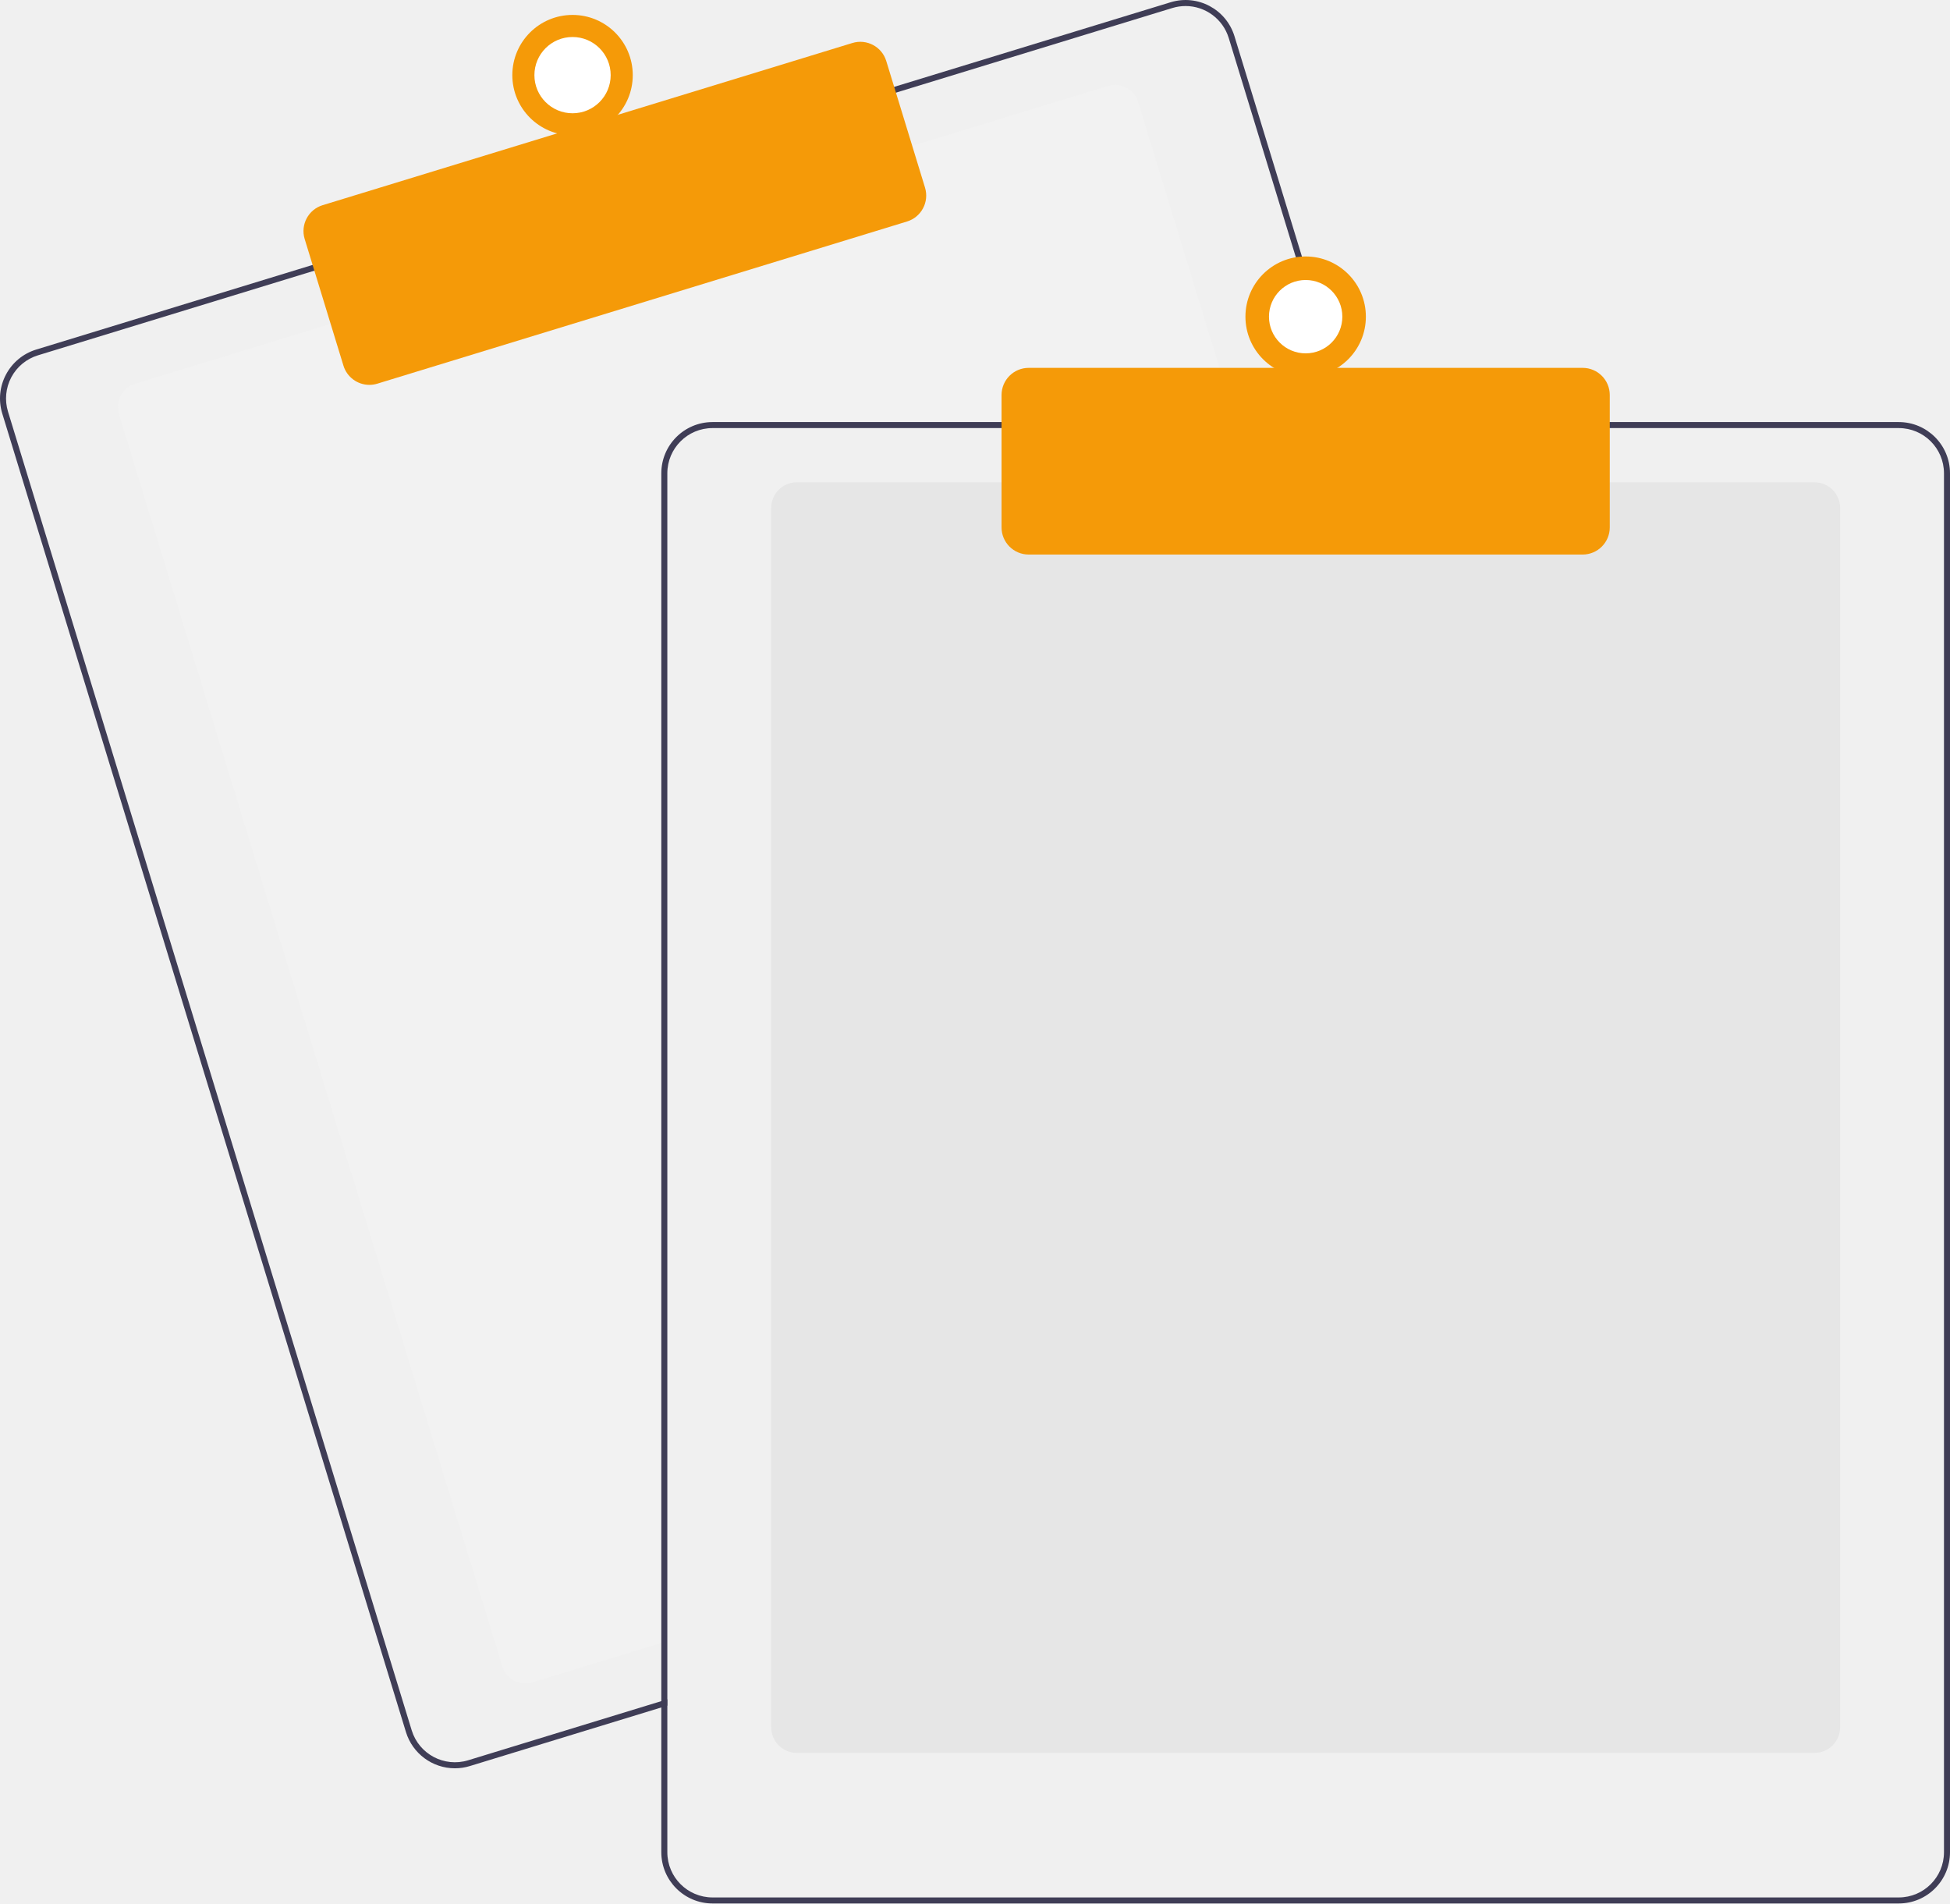
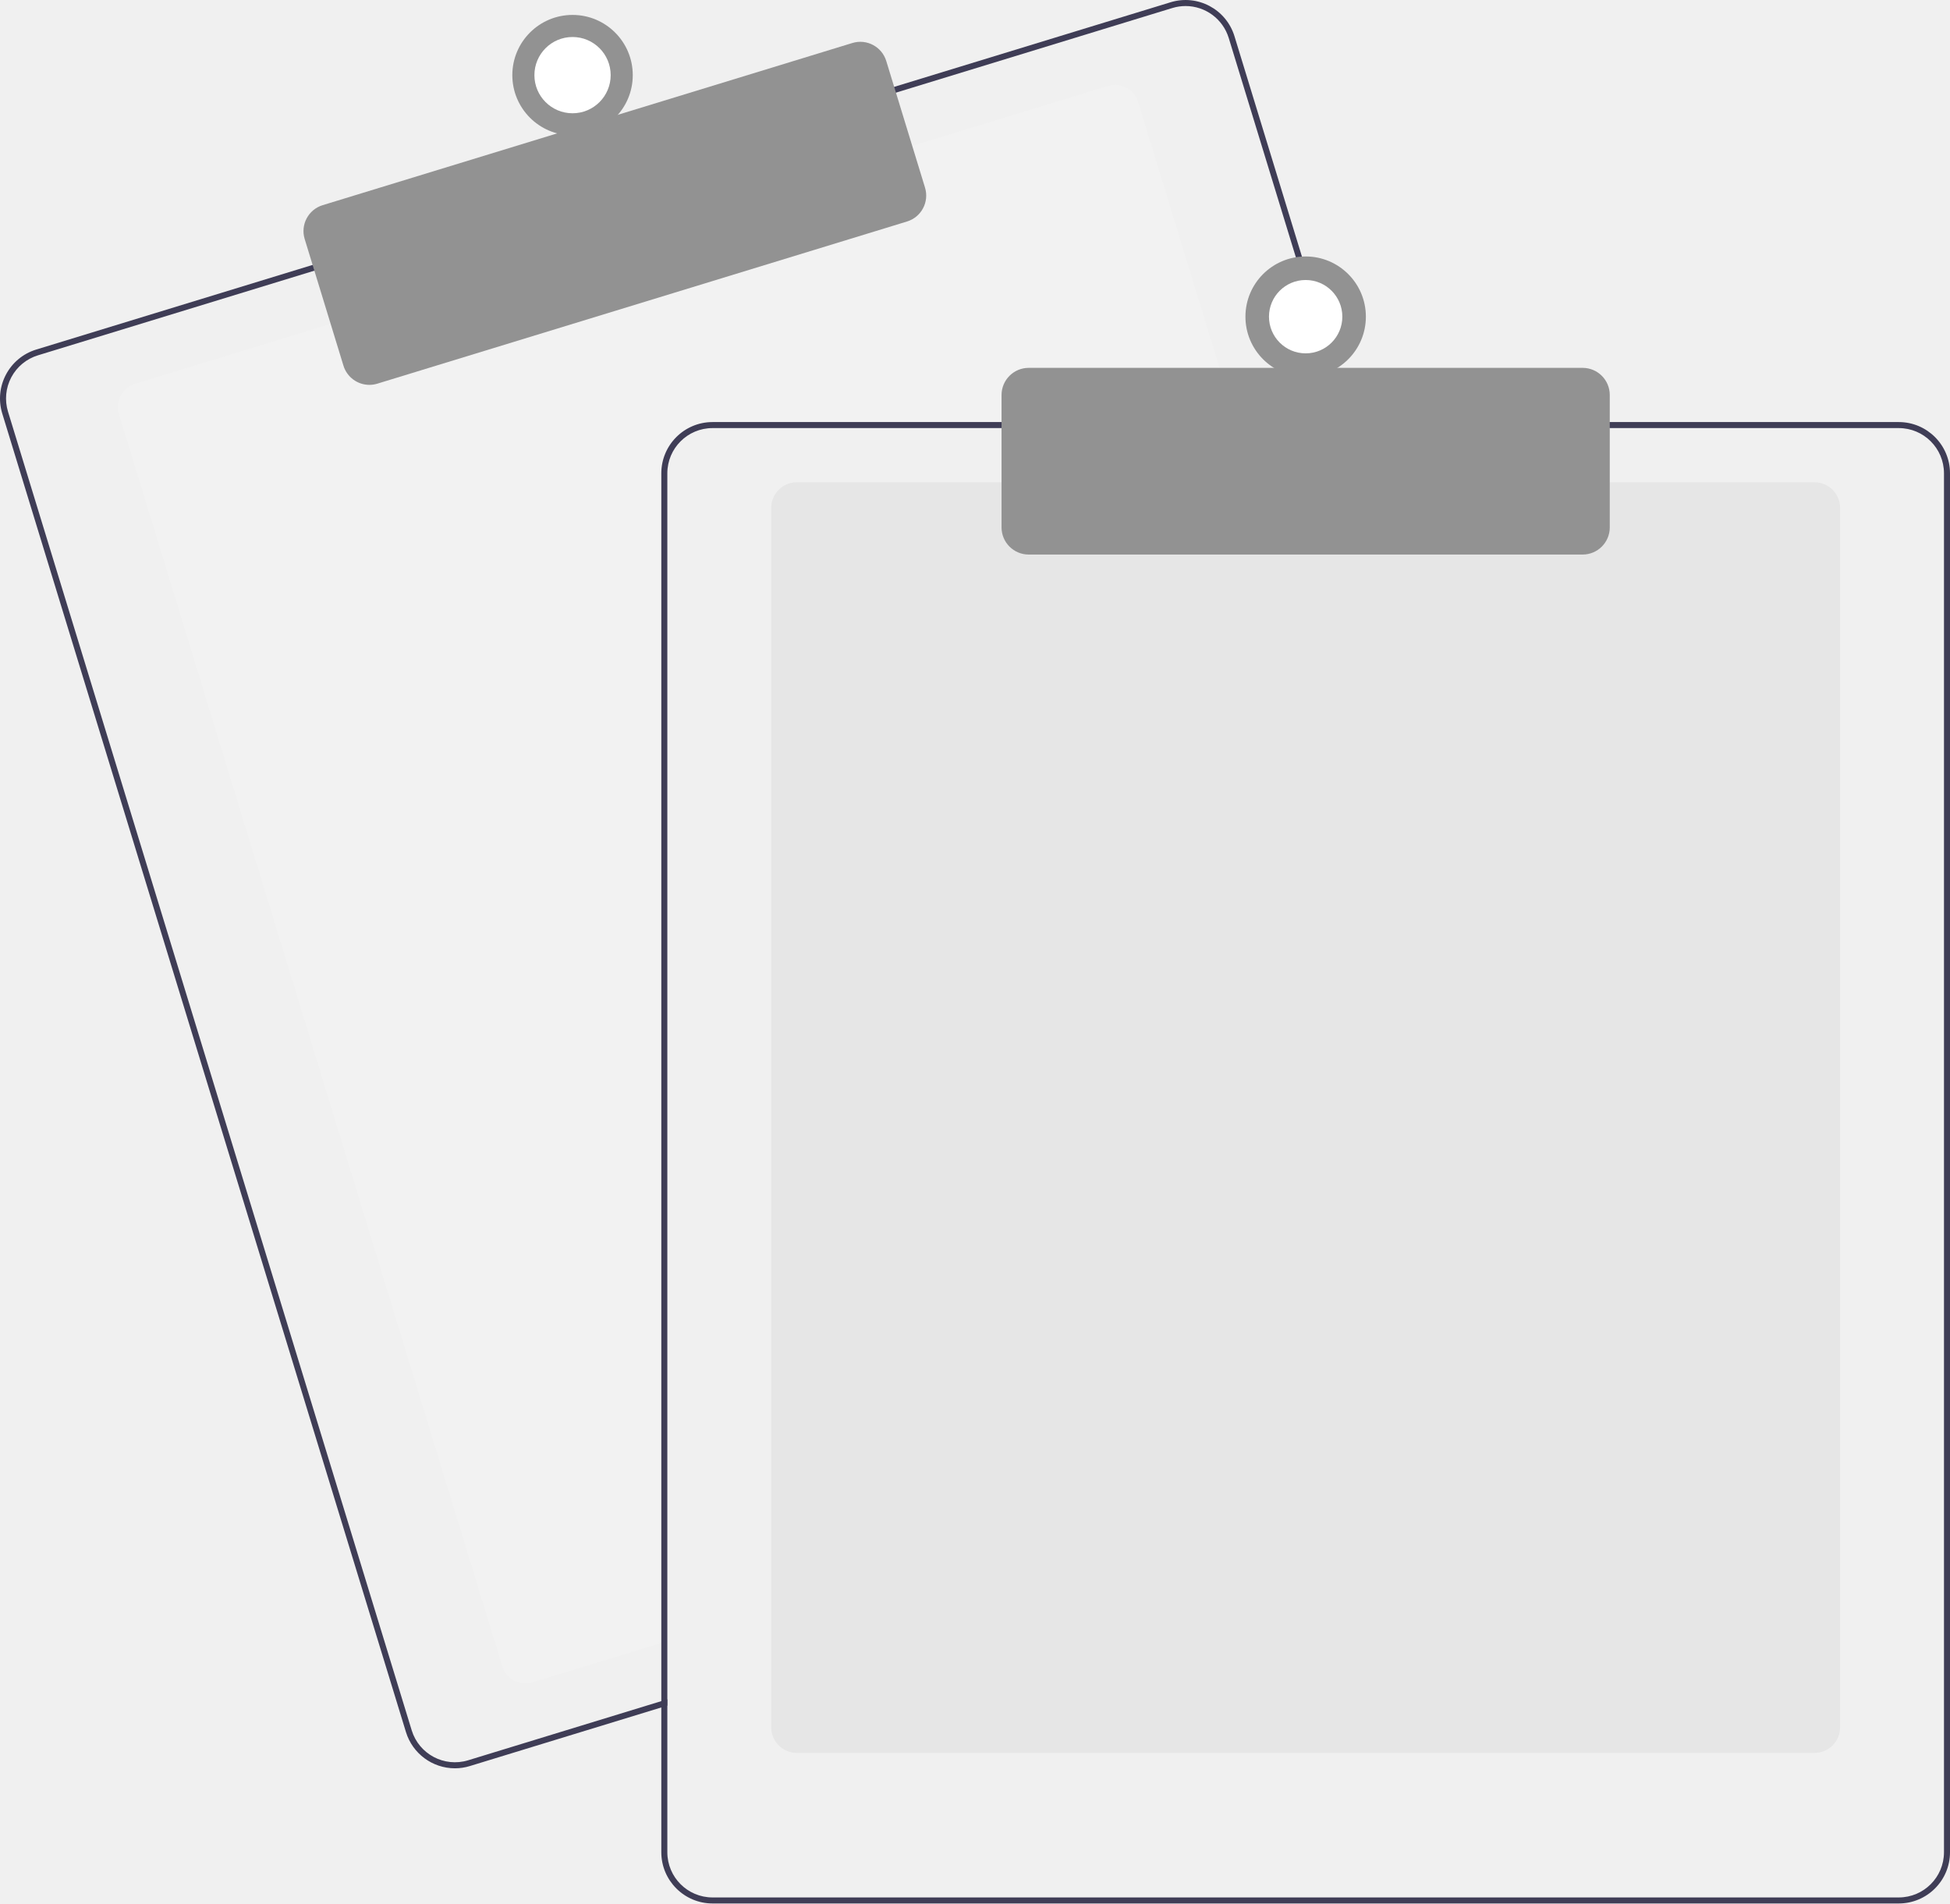
<svg xmlns="http://www.w3.org/2000/svg" data-name="Layer 1" width="647.636" height="632.174" viewBox="0 0 647.636 632.174">
  <path d="M687.328,276.087H512.818a15.018,15.018,0,0,0-15,15v387.85l-2,.61-42.81,13.11a8.007,8.007,0,0,1-9.99-5.31L315.678,271.397a8.003,8.003,0,0,1,5.31-9.99l65.97-20.2,191.25-58.54,65.97-20.2a7.989,7.989,0,0,1,9.99,5.3l32.55,106.32Z" transform="translate(-276.1819 -133.9131)" fill="#f2f2f2" />
  <path d="M725.408,274.087l-39.23-128.14a16.994,16.994,0,0,0-21.23-11.28l-92.75,28.39L380.958,221.607l-92.75,28.4a17.015,17.015,0,0,0-11.28,21.23l134.08,437.93a17.027,17.027,0,0,0,16.26,12.03,16.789,16.789,0,0,0,4.97-.75l63.58-19.46,2-.62v-2.09l-2,.61-64.17,19.65a15.015,15.015,0,0,1-18.73-9.95l-134.07-437.94a14.979,14.979,0,0,1,9.95-18.73l92.75-28.4,191.24-58.54,92.75-28.4a15.156,15.156,0,0,1,4.41-.66,15.015,15.015,0,0,1,14.32,10.61l39.05,127.56.62,2h2.08Z" transform="translate(-276.1819 -133.9131)" fill="#3f3d56" />
-   <path d="M398.863,261.734a9.016,9.016,0,0,1-8.611-6.367l-12.88-42.072a8.999,8.999,0,0,1,5.971-11.24l175.939-53.864a9.009,9.009,0,0,1,11.241,5.971l12.88,42.072a9.01,9.01,0,0,1-5.971,11.241L401.492,261.339A8.976,8.976,0,0,1,398.863,261.734Z" transform="translate(-276.1819 -133.9131)" fill="#f59a08" />
-   <circle cx="190.154" cy="24.955" r="20" fill="#f59a08" />
+   <path d="M398.863,261.734a9.016,9.016,0,0,1-8.611-6.367l-12.88-42.072a8.999,8.999,0,0,1,5.971-11.24l175.939-53.864a9.009,9.009,0,0,1,11.241,5.971l12.88,42.072a9.01,9.01,0,0,1-5.971,11.241L401.492,261.339A8.976,8.976,0,0,1,398.863,261.734Z" transform="translate(-276.1819 -133.9131)" fill="#929292" />
+   <circle cx="190.154" cy="24.955" r="20" fill="#929292" />
  <circle cx="190.154" cy="24.955" r="12.665" fill="#fff" />
  <path d="M878.818,716.087h-338a8.51,8.51,0,0,1-8.5-8.5v-405a8.51,8.51,0,0,1,8.5-8.5h338a8.51,8.51,0,0,1,8.5,8.5v405A8.51,8.51,0,0,1,878.818,716.087Z" transform="translate(-276.1819 -133.9131)" fill="#e6e6e6" />
  <path d="M723.318,274.087h-210.5a17.024,17.024,0,0,0-17,17v407.8l2-.61v-407.19a15.018,15.018,0,0,1,15-15H723.938Zm183.5,0h-394a17.024,17.024,0,0,0-17,17v458a17.024,17.024,0,0,0,17,17h394a17.024,17.024,0,0,0,17-17v-458A17.024,17.024,0,0,0,906.818,274.087Zm15,475a15.018,15.018,0,0,1-15,15h-394a15.018,15.018,0,0,1-15-15v-458a15.018,15.018,0,0,1,15-15h394a15.018,15.018,0,0,1,15,15Z" transform="translate(-276.1819 -133.9131)" fill="#3f3d56" />
-   <path d="M801.818,318.087h-184a9.01,9.01,0,0,1-9-9v-44a9.01,9.01,0,0,1,9-9h184a9.01,9.01,0,0,1,9,9v44A9.01,9.01,0,0,1,801.818,318.087Z" transform="translate(-276.1819 -133.9131)" fill="#f59a08" />
-   <circle cx="433.636" cy="105.174" r="20" fill="#f59a08" />
+   <path d="M801.818,318.087h-184a9.01,9.01,0,0,1-9-9v-44a9.01,9.01,0,0,1,9-9h184a9.01,9.01,0,0,1,9,9v44A9.01,9.01,0,0,1,801.818,318.087Z" transform="translate(-276.1819 -133.9131)" fill="#929292" />
+   <circle cx="433.636" cy="105.174" r="20" fill="#929292" />
  <circle cx="433.636" cy="105.174" r="12.182" fill="#fff" />
</svg>
